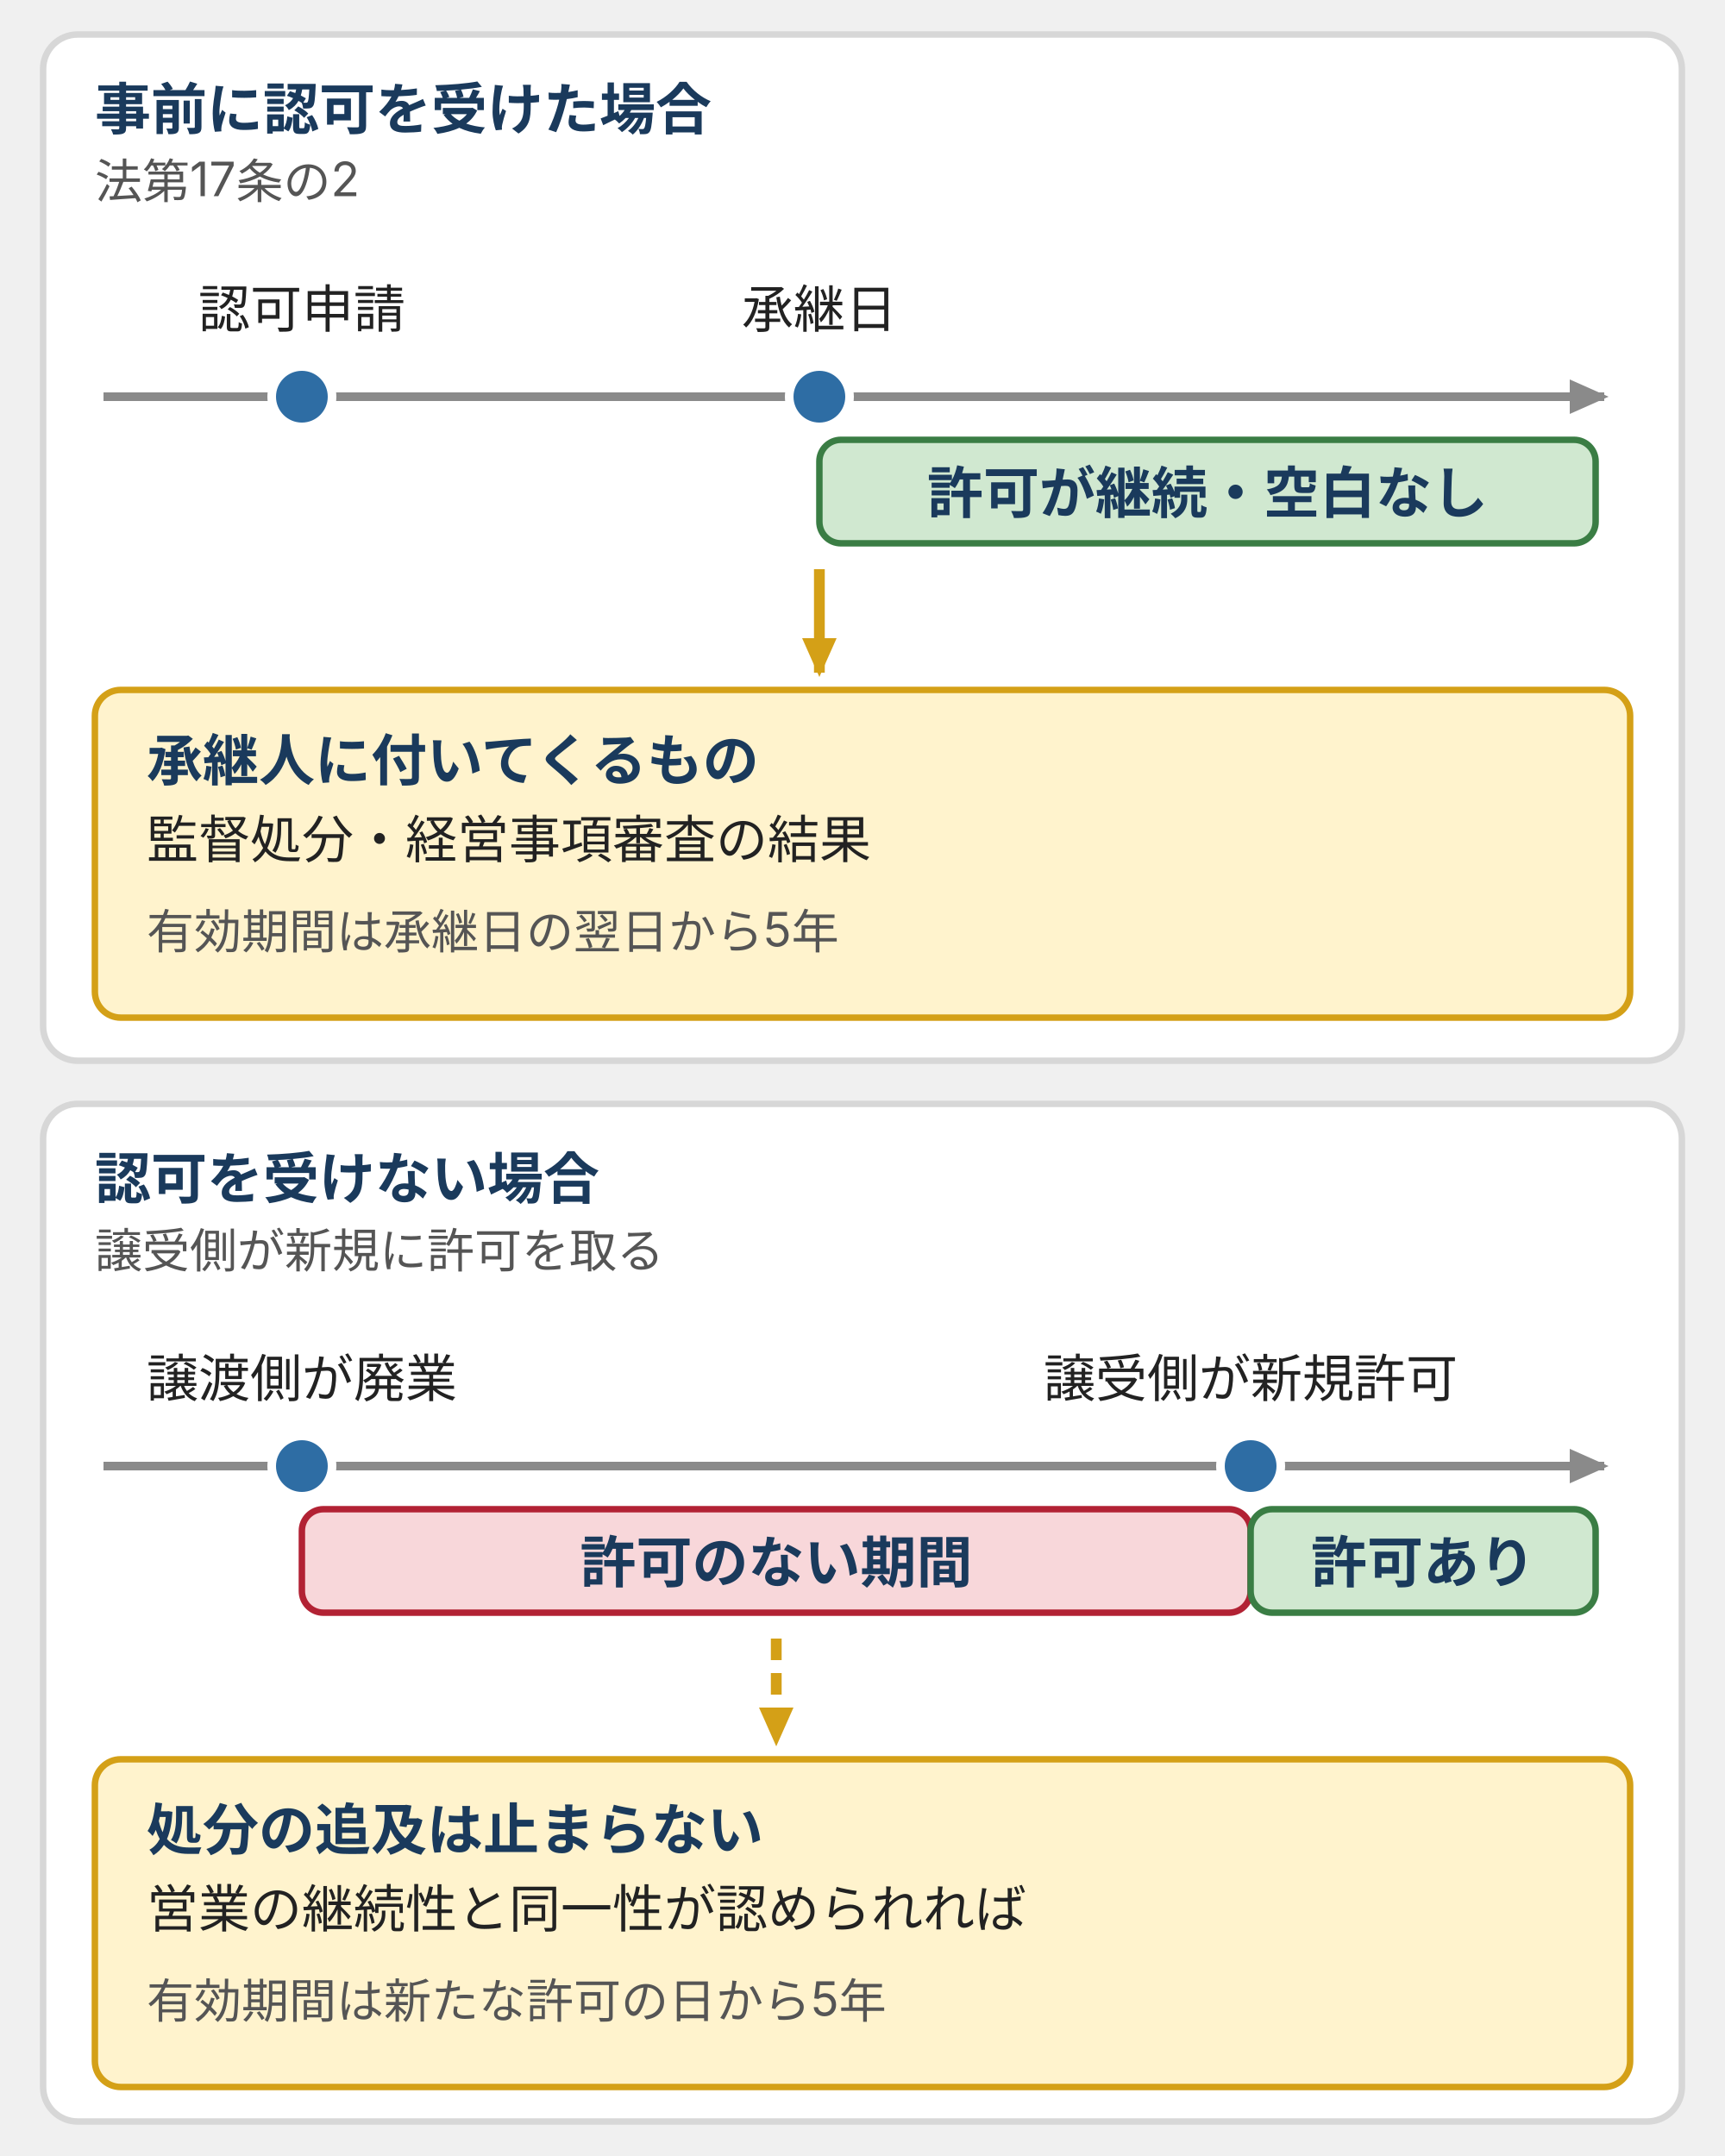
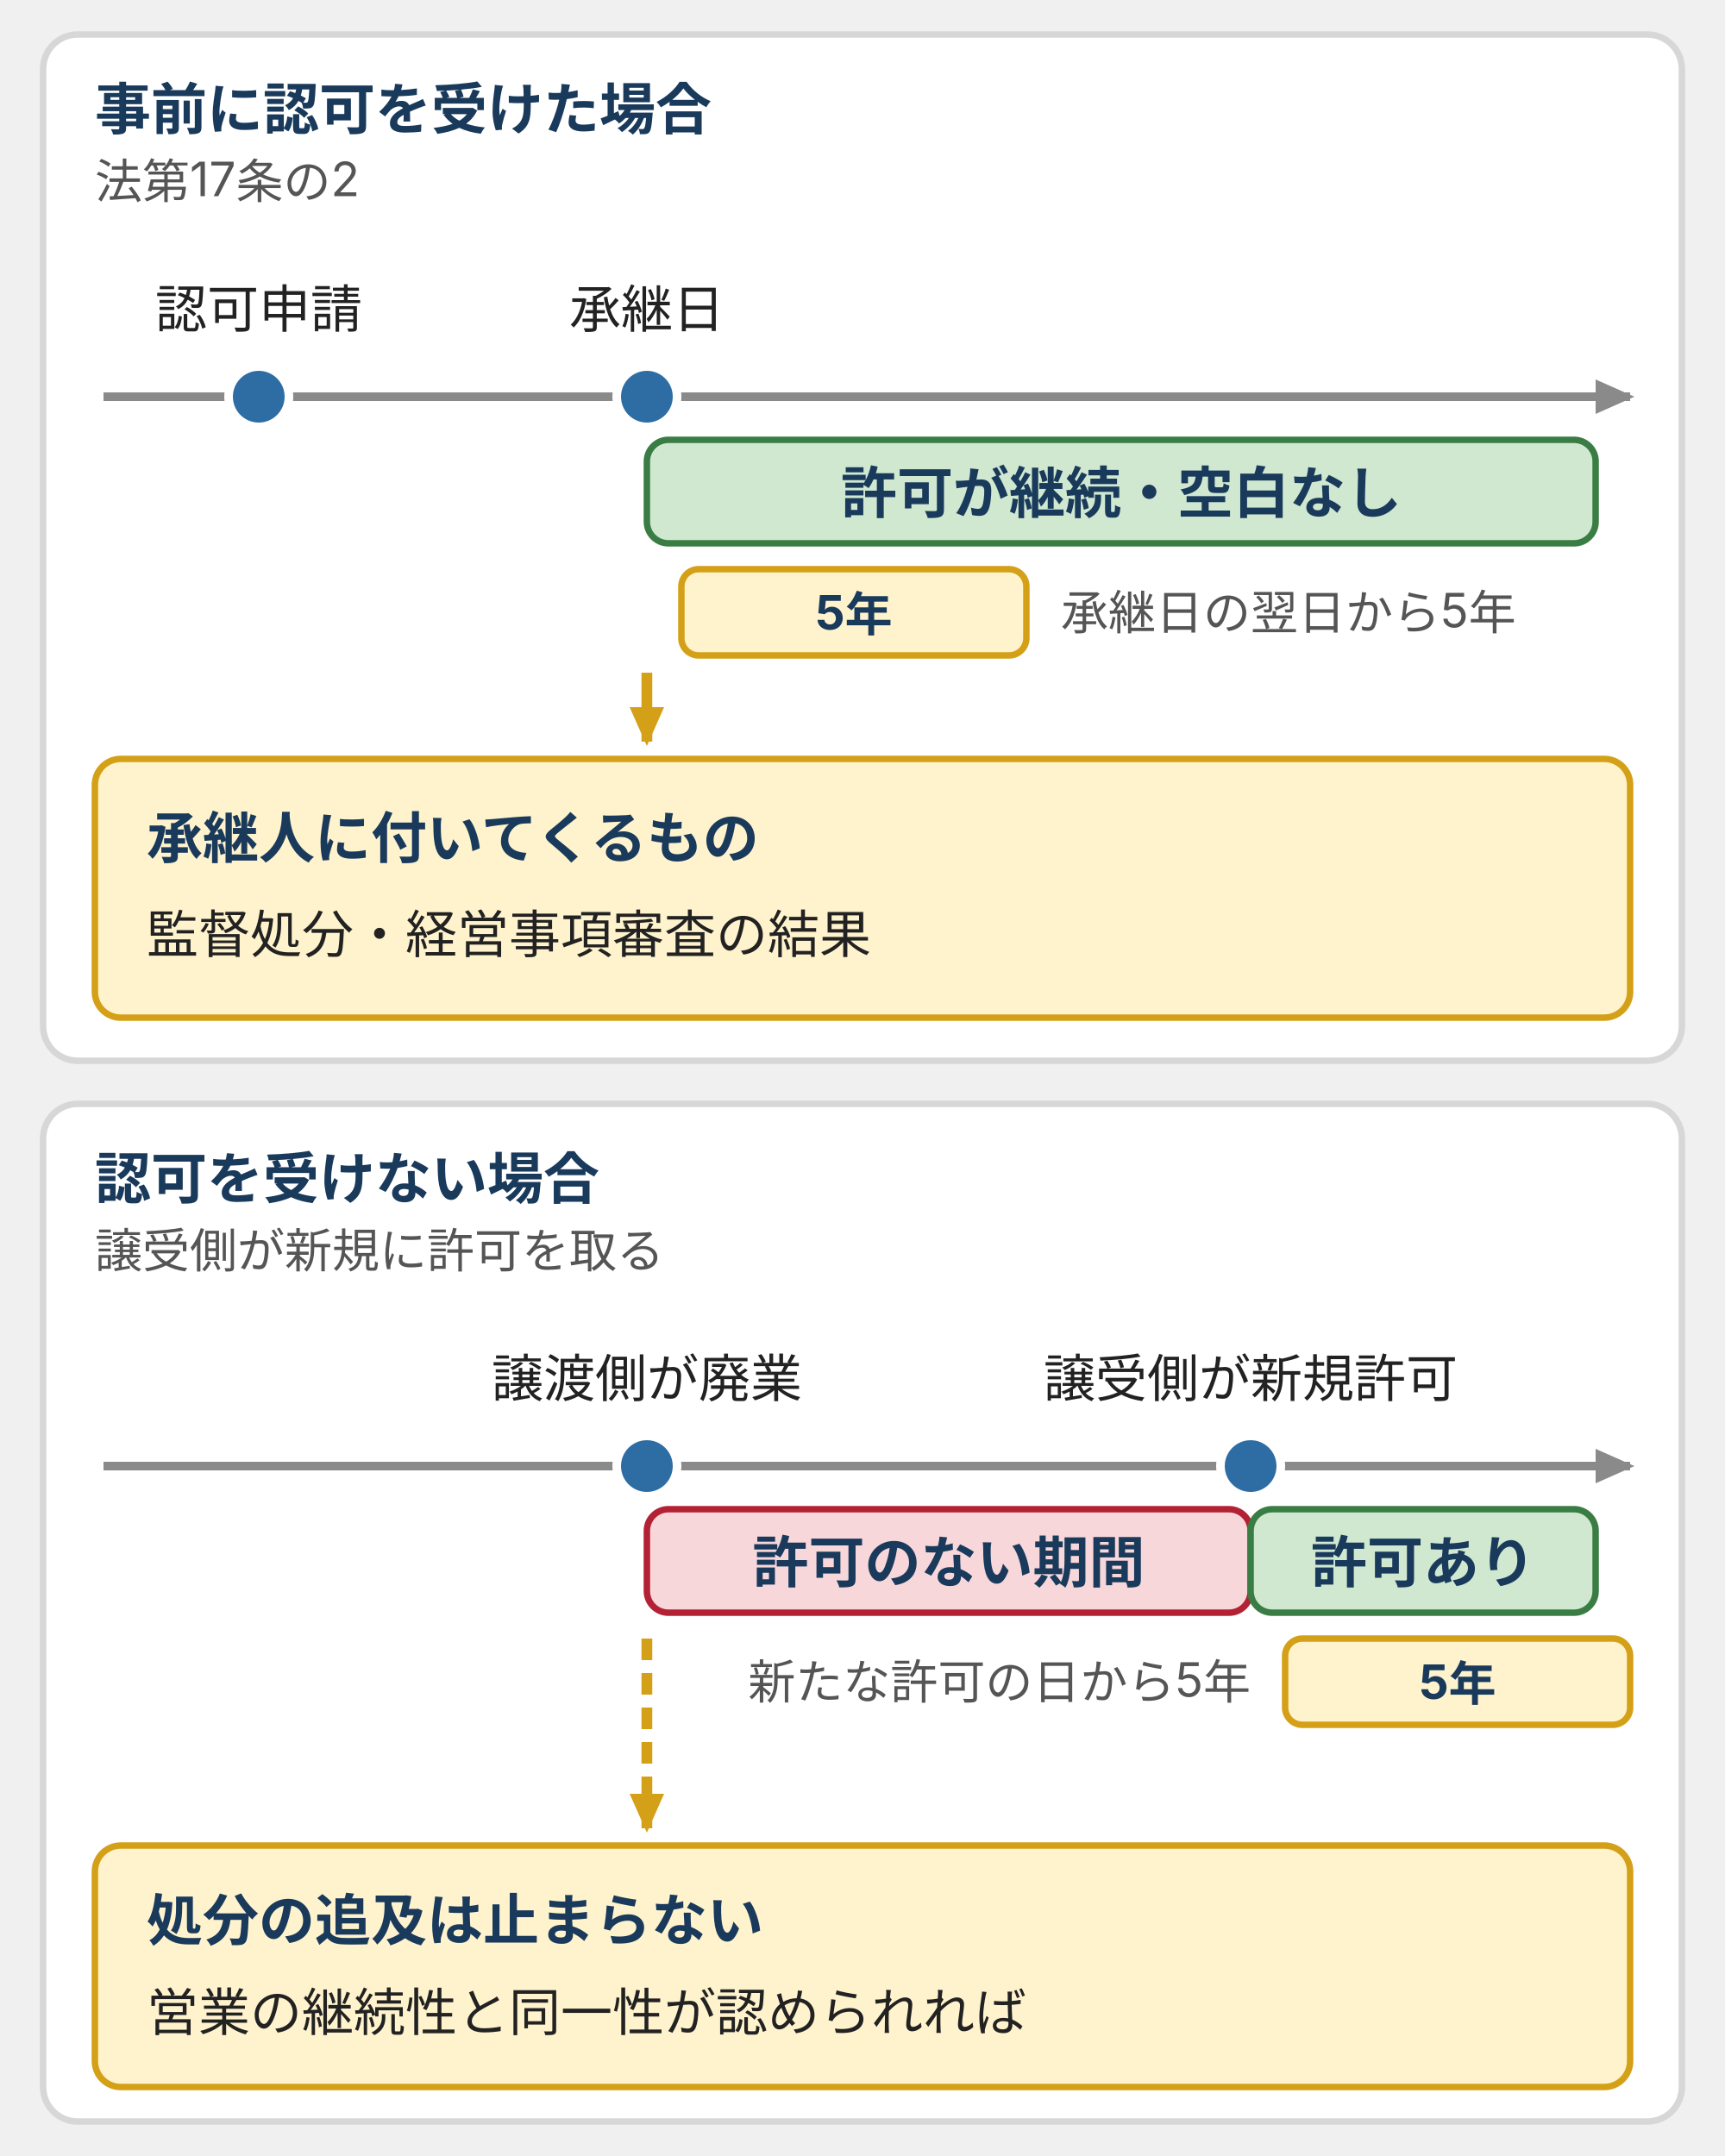
- <svg xmlns="http://www.w3.org/2000/svg" viewBox="0 0 400 500" style="max-width:400px;width:100%" role="img" aria-label="事業を引き継ぐ時間軸の比較。上段は事前に認可を受けた場合で、認可申請のあと承継日から許可が継続し、監督処分と経営事項審査の結果が承継人に付いてくる。下段は認可を受けない場合で、譲渡側が廃業し、譲受側が新規許可を取るまで許可のない期間が生じる。">
+ <svg xmlns="http://www.w3.org/2000/svg" viewBox="0 0 400 500" style="max-width:400px;width:100%" role="img" aria-label="事業を引き継ぐ時間軸の比較。上段は事前に認可を受けた場合で、認可申請のあと承継日から許可が継続し、有効期間は承継日の翌日から5年、監督処分と経営事項審査の結果が承継人に付いてくる。下段は認可を受けない場合で、譲渡側の廃業の日は上段の承継日と同じ位置にあり、許可のない期間が生じ、有効期間は新たな許可の日から5年。">
  <defs>
    <style>
      text { font-family: Inter, "Noto Sans JP", "Hiragino Kaku Gothic ProN", "Hiragino Sans", sans-serif; font-size: 12px; fill: #222; }
      .n { font-size: 13px; font-weight: bold; fill: #1a3a5c; }
      .s { font-size: 11px; fill: #555; }
      .card { fill: #fff; stroke: #d7d7d7; stroke-width: 1.5; }
      .bp { fill: #d0e8d0; stroke: #3a7d44; stroke-width: 1.5; }
      .bd { fill: #f8d7da; stroke: #b22234; stroke-width: 1.5; }
      .bw { fill: #fff3cd; stroke: #d4a017; stroke-width: 1.5; }
      .axis { stroke: #8a8a8a; stroke-width: 2; fill: none; }
      .dot { fill: #2e6da4; stroke: #fff; stroke-width: 2; }
      .arr { stroke: #d4a017; stroke-width: 2.5; fill: none; }
    </style>
    <marker id="ah" markerUnits="userSpaceOnUse" markerWidth="9" markerHeight="8" refX="8" refY="4" orient="auto">
      <polygon points="0,0 9,4 0,8" fill="#8a8a8a" />
    </marker>
    <marker id="aw" markerUnits="userSpaceOnUse" markerWidth="9" markerHeight="8" refX="8" refY="4" orient="auto">
      <polygon points="0,0 9,4 0,8" fill="#d4a017" />
    </marker>
  </defs>
  <rect class="card" x="10" y="8" width="380" height="238" rx="8" />
  <text class="n" x="22" y="30">事前に認可を受けた場合</text>
  <text class="s" x="22" y="46">法第17条の2</text>
-   <path class="axis" d="M24,92H372" marker-end="url(#ah)" />
-   <text x="70" y="76" text-anchor="middle">認可申請</text>
-   <circle class="dot" cx="70" cy="92" r="7" />
-   <text x="190" y="76" text-anchor="middle">承継日</text>
-   <circle class="dot" cx="190" cy="92" r="7" />
-   <rect class="bp" x="190" y="102" width="180" height="24" rx="5" />
-   <text class="n" x="280" y="119" text-anchor="middle">許可が継続・空白なし</text>
-   <path class="arr" d="M190,132V156" marker-end="url(#aw)" />
-   <rect class="bw" x="22" y="160" width="356" height="76" rx="6" />
-   <text class="n" x="34" y="181">承継人に付いてくるもの</text>
-   <text x="34" y="199">監督処分・経営事項審査の結果</text>
-   <text class="s" x="34" y="220">有効期間は承継日の翌日から5年</text>
+   <path class="axis" d="M24,92H378" marker-end="url(#ah)" />
+   <text x="60" y="76" text-anchor="middle">認可申請</text>
+   <circle class="dot" cx="60" cy="92" r="7" />
+   <text x="150" y="76" text-anchor="middle">承継日</text>
+   <circle class="dot" cx="150" cy="92" r="7" />
+   <rect class="bp" x="150" y="102" width="220" height="24" rx="5" />
+   <text class="n" x="260" y="119" text-anchor="middle">許可が継続・空白なし</text>
+   <rect class="bw" x="158" y="132" width="80" height="20" rx="4" />
+   <text class="n" x="198" y="146" text-anchor="middle" style="font-size:11px">5年</text>
+   <text class="s" x="246" y="146">承継日の翌日から5年</text>
+   <path class="arr" d="M150,156V172" marker-end="url(#aw)" />
+   <rect class="bw" x="22" y="176" width="356" height="60" rx="6" />
+   <text class="n" x="34" y="199">承継人に付いてくるもの</text>
+   <text x="34" y="221">監督処分・経営事項審査の結果</text>
  <rect class="card" x="10" y="256" width="380" height="236" rx="8" />
  <text class="n" x="22" y="278">認可を受けない場合</text>
  <text class="s" x="22" y="294">譲受側が新規に許可を取る</text>
-   <path class="axis" d="M24,340H372" marker-end="url(#ah)" />
-   <text x="70" y="324" text-anchor="middle">譲渡側が廃業</text>
-   <circle class="dot" cx="70" cy="340" r="7" />
+   <path class="axis" d="M24,340H378" marker-end="url(#ah)" />
+   <text x="150" y="324" text-anchor="middle">譲渡側が廃業</text>
+   <circle class="dot" cx="150" cy="340" r="7" />
  <text x="290" y="324" text-anchor="middle">譲受側が新規許可</text>
  <circle class="dot" cx="290" cy="340" r="7" />
-   <rect class="bd" x="70" y="350" width="220" height="24" rx="5" />
-   <text class="n" x="180" y="367" text-anchor="middle">許可のない期間</text>
+   <rect class="bd" x="150" y="350" width="140" height="24" rx="5" />
+   <text class="n" x="220" y="367" text-anchor="middle">許可のない期間</text>
  <rect class="bp" x="290" y="350" width="80" height="24" rx="5" />
  <text class="n" x="330" y="367" text-anchor="middle">許可あり</text>
-   <path class="arr" d="M180,380V404" marker-end="url(#aw)" style="stroke-dasharray:5 3" />
-   <rect class="bw" x="22" y="408" width="356" height="76" rx="6" />
-   <text class="n" x="34" y="429">処分の追及は止まらない</text>
-   <text x="34" y="447">営業の継続性と同一性が認められれば</text>
-   <text class="s" x="34" y="468">有効期間は新たな許可の日から5年</text>
+   <rect class="bw" x="298" y="380" width="80" height="20" rx="4" />
+   <text class="n" x="338" y="394" text-anchor="middle" style="font-size:11px">5年</text>
+   <text class="s" x="290" y="394" text-anchor="end">新たな許可の日から5年</text>
+   <path class="arr" d="M150,380V424" marker-end="url(#aw)" style="stroke-dasharray:5 3" />
+   <rect class="bw" x="22" y="428" width="356" height="56" rx="6" />
+   <text class="n" x="34" y="450">処分の追及は止まらない</text>
+   <text x="34" y="471">営業の継続性と同一性が認められれば</text>
</svg>
